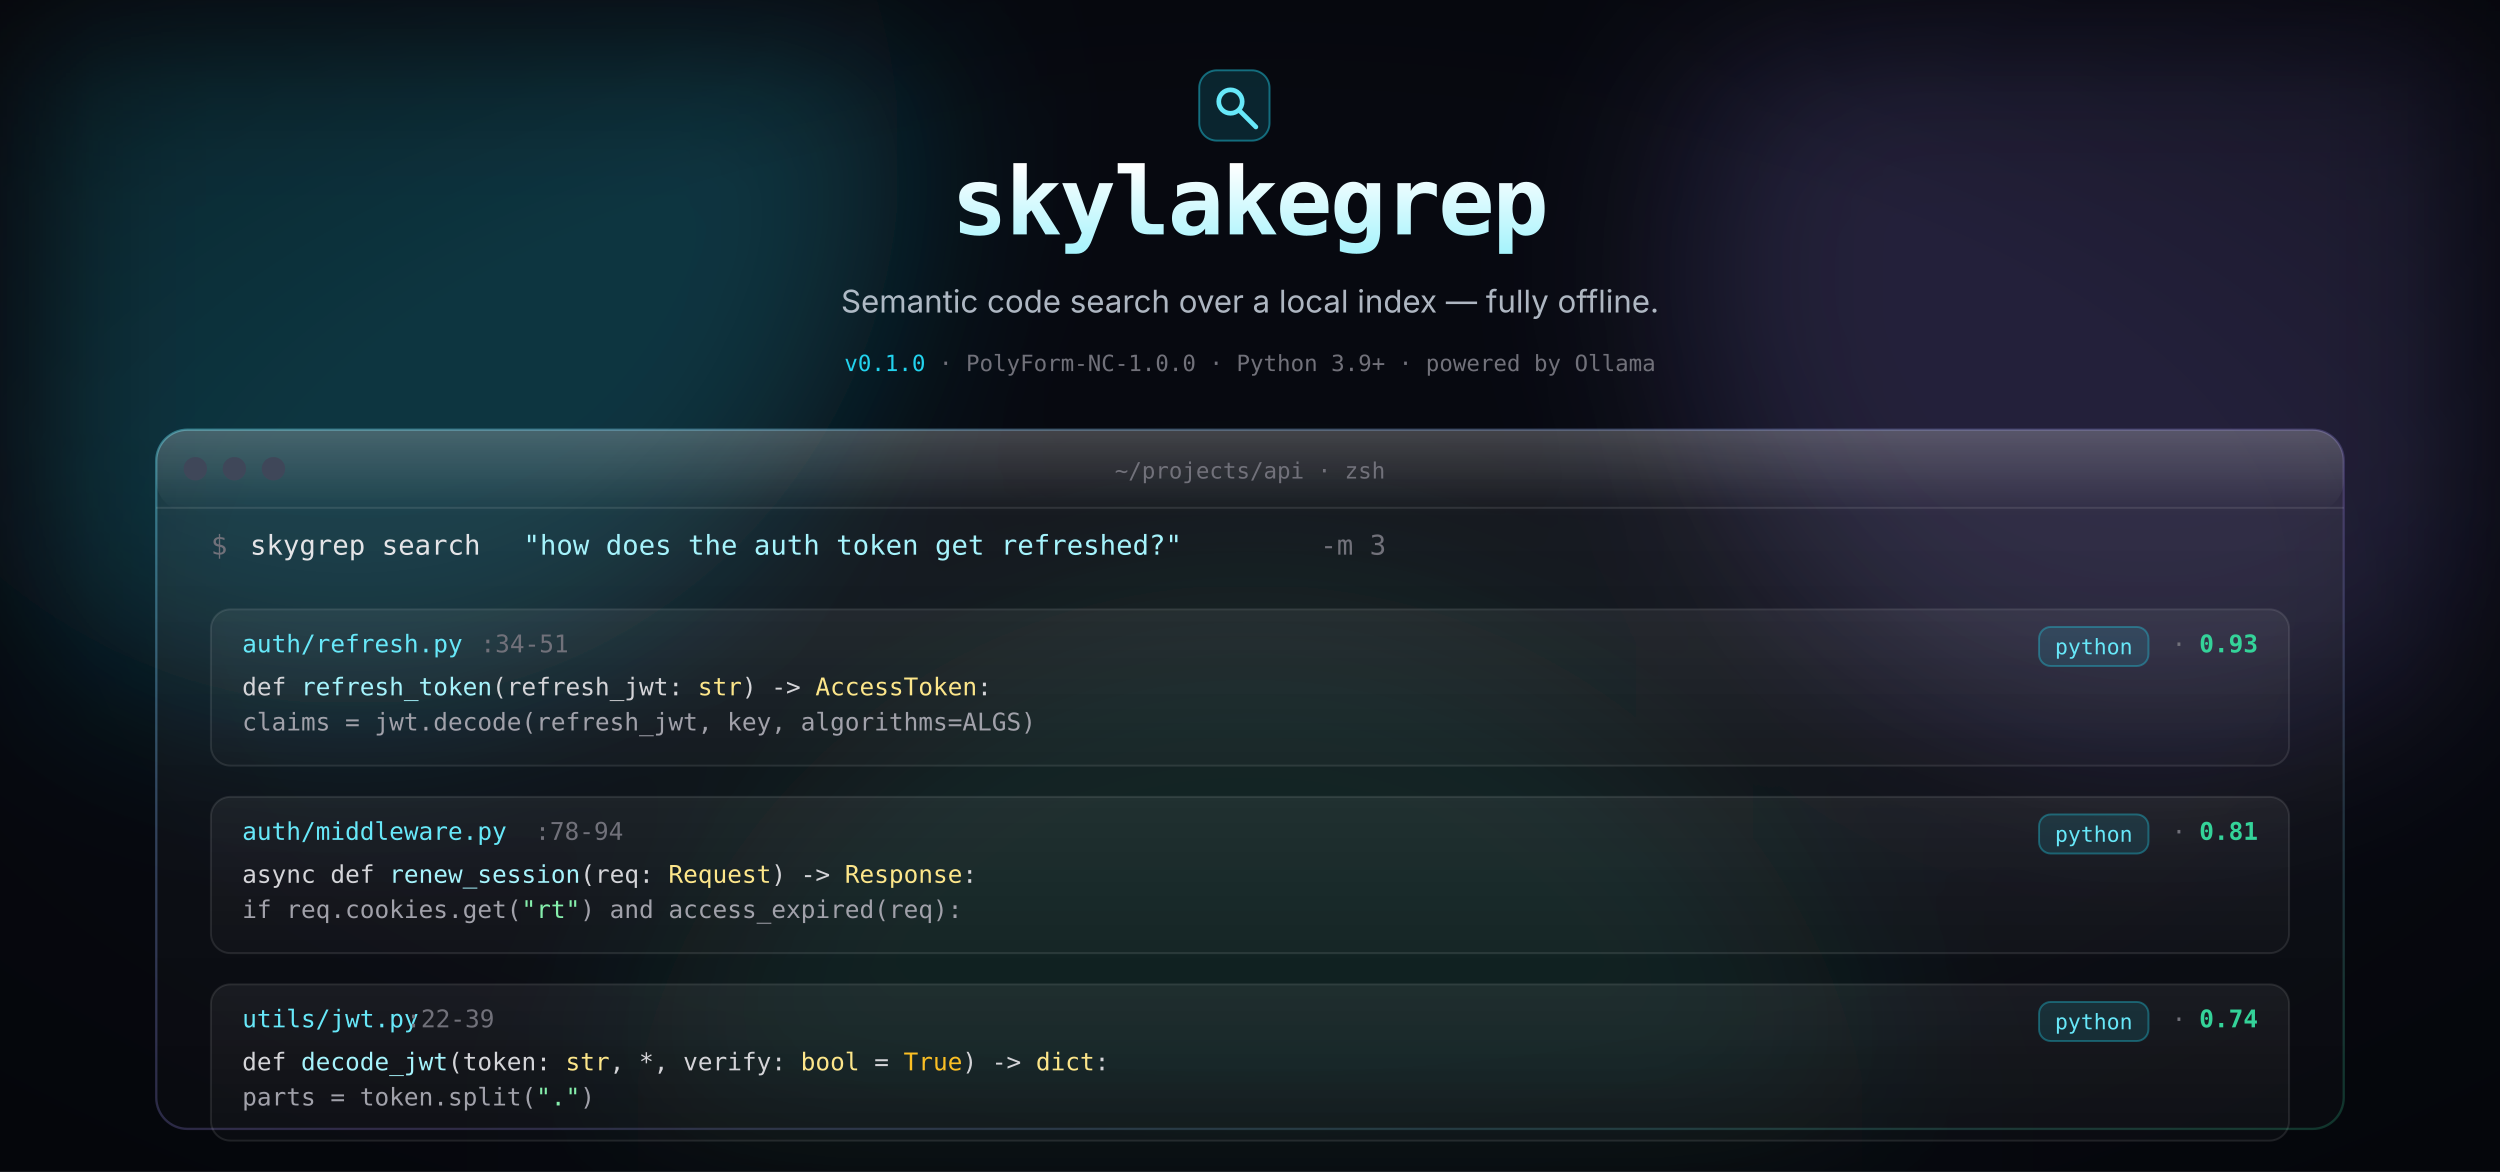
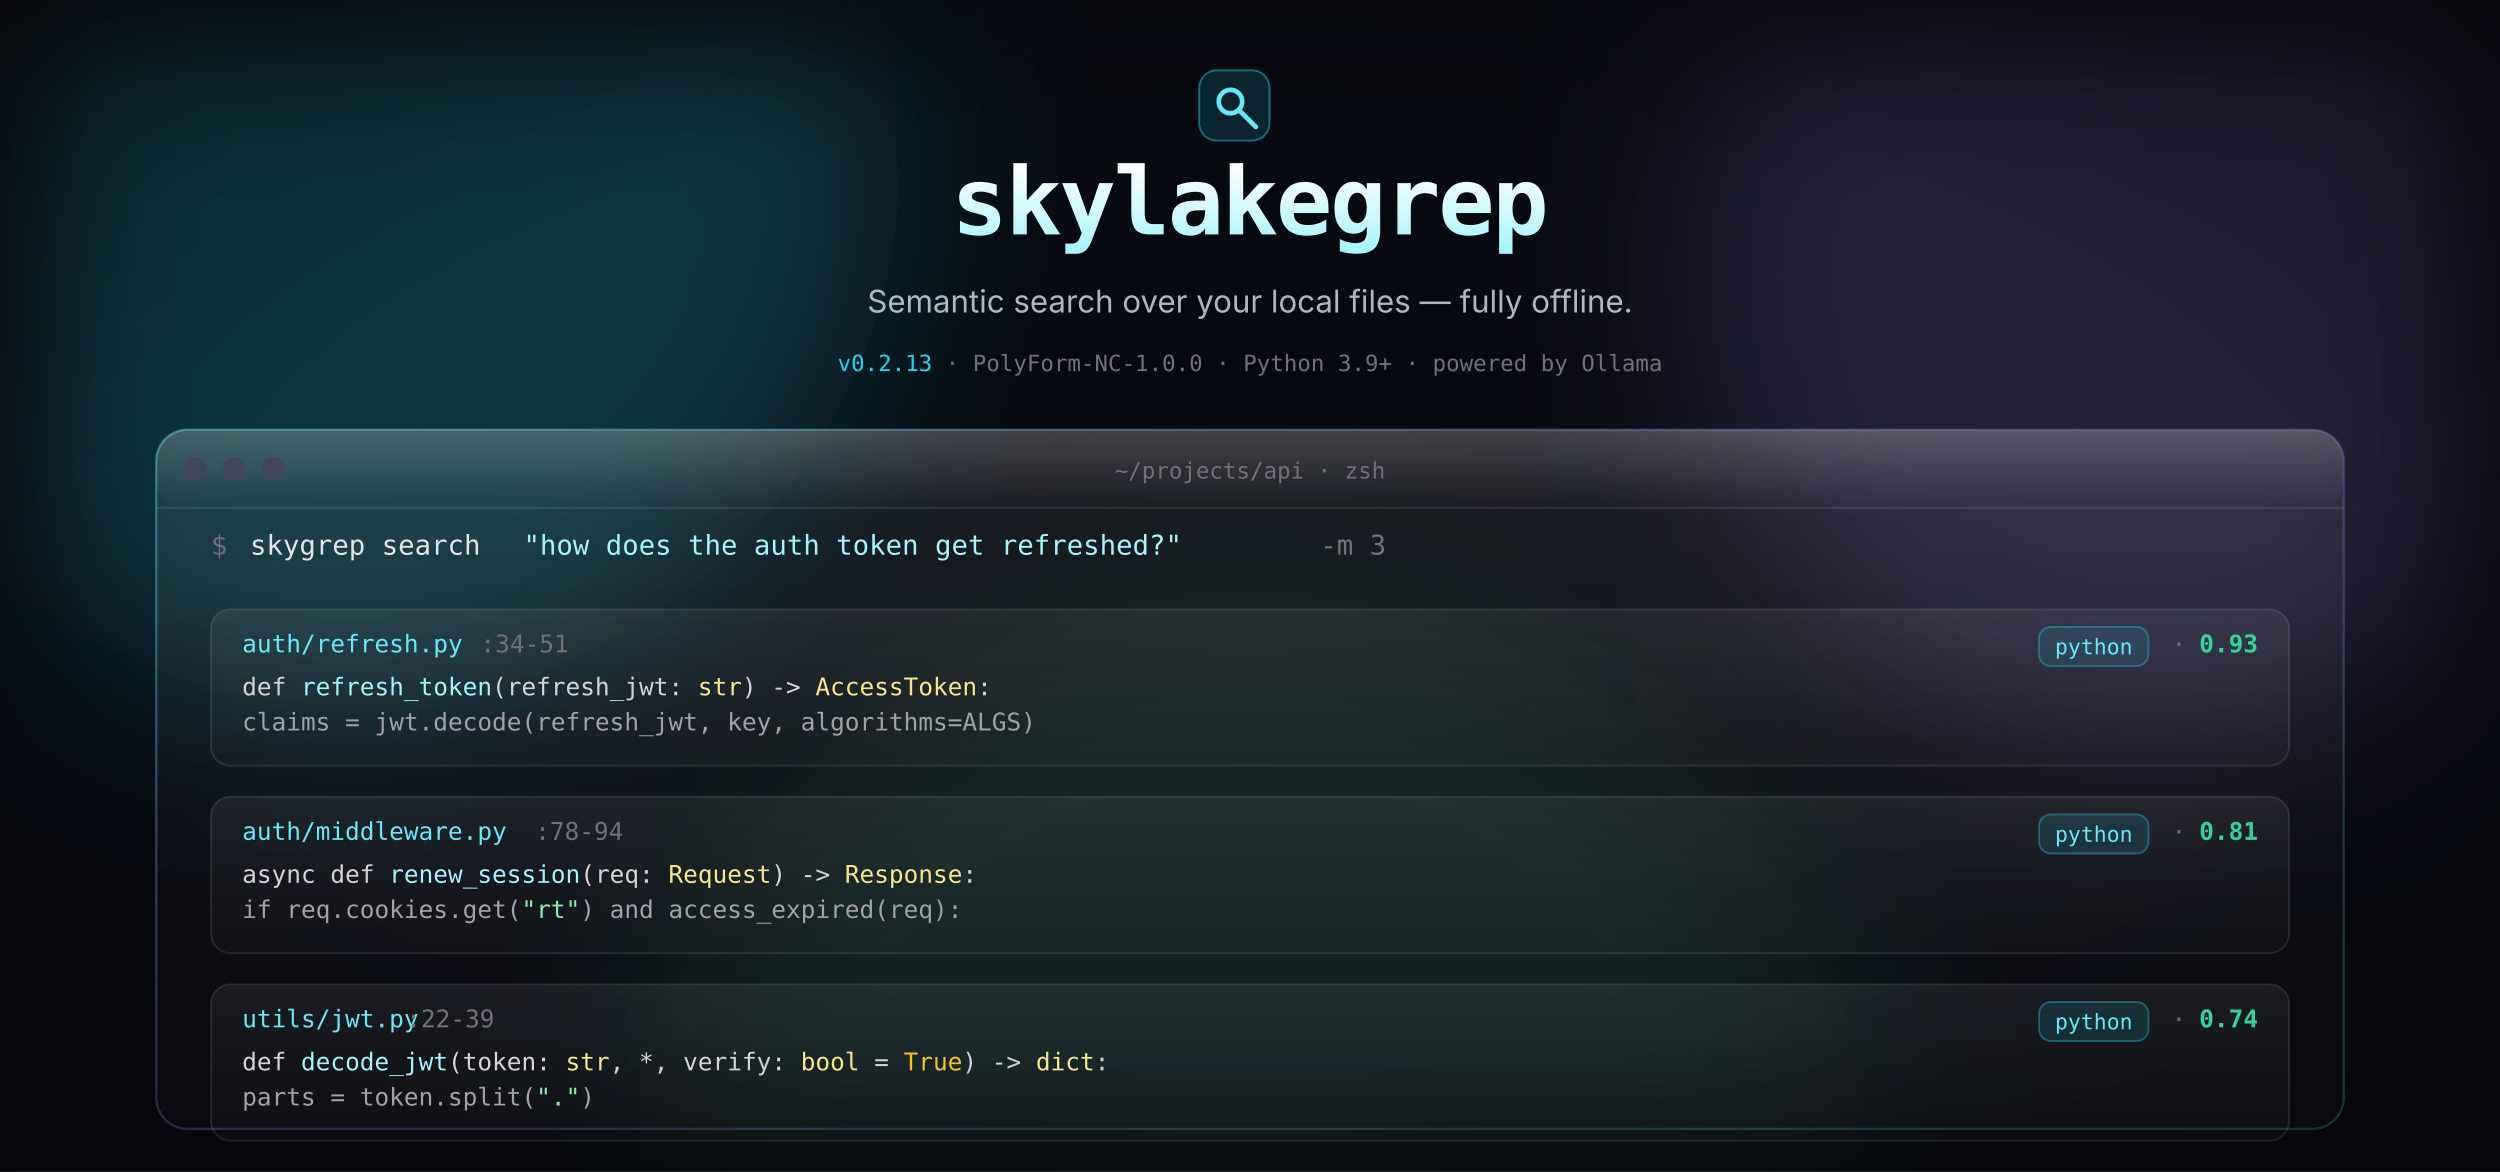
<svg xmlns="http://www.w3.org/2000/svg" viewBox="0 0 1280 600" role="img" aria-labelledby="hero-title hero-desc" font-family="Inter, ui-sans-serif, -apple-system, 'Segoe UI', Roboto, system-ui, sans-serif">
  <defs>
    <linearGradient id="glass-fill" x1="0" y1="0" x2="0" y2="1">
      <stop offset="0%" stop-color="rgba(255,255,255,0.07)" />
      <stop offset="55%" stop-color="rgba(255,255,255,0.028)" />
      <stop offset="100%" stop-color="rgba(255,255,255,0.014)" />
    </linearGradient>
    <linearGradient id="glass-stroke" x1="0" y1="0" x2="1" y2="1">
      <stop offset="0%" stop-color="rgba(103,232,249,0.40)" />
      <stop offset="55%" stop-color="rgba(167,139,250,0.22)" />
      <stop offset="100%" stop-color="rgba(52,211,153,0.22)" />
    </linearGradient>
    <linearGradient id="top-gleam" x1="0" y1="0" x2="0" y2="1">
      <stop offset="0%" stop-color="rgba(255,255,255,0.18)" />
      <stop offset="100%" stop-color="rgba(255,255,255,0)" />
    </linearGradient>
    <linearGradient id="result-glass" x1="0" y1="0" x2="0" y2="1">
      <stop offset="0%" stop-color="rgba(255,255,255,0.06)" />
      <stop offset="100%" stop-color="rgba(255,255,255,0.018)" />
    </linearGradient>
    <linearGradient id="brand-grad" x1="0" y1="0" x2="0" y2="1">
      <stop offset="0%" stop-color="#ffffff" />
      <stop offset="100%" stop-color="#a5f3fc" />
    </linearGradient>
    <filter id="orb-blur" x="-25%" y="-25%" width="150%" height="150%">
      <feGaussianBlur stdDeviation="50" />
    </filter>
  </defs>
  <rect width="1280" height="600" fill="#070910" />
  <g filter="url(#orb-blur)">
    <circle cx="180" cy="80" r="280" fill="rgba(34,211,238,0.22)" />
    <circle cx="1100" cy="140" r="240" fill="rgba(167,139,250,0.18)" />
    <circle cx="640" cy="620" r="320" fill="rgba(52,211,153,0.10)" />
  </g>
  <radialGradient id="vignette" cx="50%" cy="50%" r="80%">
    <stop offset="50%" stop-color="rgba(0,0,0,0)" />
    <stop offset="100%" stop-color="rgba(0,0,0,0.45)" />
  </radialGradient>
  <rect width="1280" height="600" fill="url(#vignette)" />
  <g transform="translate(614 36)">
    <rect width="36" height="36" rx="9" fill="rgba(34,211,238,0.14)" stroke="rgba(34,211,238,0.45)" stroke-width="1" />
    <g fill="none" stroke="#67e8f9" stroke-width="2.4" stroke-linecap="round" stroke-linejoin="round" transform="translate(2 2)">
      <circle cx="14" cy="14" r="6" />
      <line x1="19" y1="19" x2="27" y2="27" />
    </g>
  </g>
  <text x="640" y="120" text-anchor="middle" font-size="48" font-weight="700" fill="url(#brand-grad)" font-family="ui-monospace, 'JetBrains Mono', Menlo, Consolas, monospace" letter-spacing="-0.025em">skylakegrep</text>
-   <text x="640" y="160" text-anchor="middle" font-size="16" fill="#cbd5e1" opacity="0.85">Semantic code search over a local index — fully offline.</text>
+   <text x="640" y="160" text-anchor="middle" font-size="16" fill="#cbd5e1" opacity="0.85">Semantic search over your local files — fully offline.</text>
  <g font-size="11.5" font-family="ui-monospace, Menlo, Consolas, monospace" fill="#71717a" text-anchor="middle">
    <text x="640" y="190">
-       <tspan fill="#22d3ee">v0.1.0</tspan>  ·  PolyForm-NC-1.0.0  ·  Python 3.9+  ·  powered by Ollama</text>
+       <tspan fill="#22d3ee">v0.2.13</tspan>  ·  PolyForm-NC-1.0.0  ·  Python 3.9+  ·  powered by Ollama</text>
  </g>
  <g transform="translate(80 220)">
    <rect width="1120" height="358" rx="16" fill="url(#glass-fill)" stroke="url(#glass-stroke)" stroke-width="1.2" />
    <rect width="1120" height="42" rx="16" fill="url(#top-gleam)" />
    <line x1="0" y1="40" x2="1120" y2="40" stroke="rgba(255,255,255,0.10)" stroke-width="1" />
    <g transform="translate(20 20)">
      <circle cx="0" cy="0" r="6" fill="#3f4759" />
      <circle cx="20" cy="0" r="6" fill="#3f4759" />
      <circle cx="40" cy="0" r="6" fill="#3f4759" />
    </g>
    <text x="560" y="25" text-anchor="middle" font-size="11.5" fill="#71717a" font-family="ui-monospace, Menlo, Consolas, monospace">~/projects/api · zsh</text>
    <g transform="translate(28 64)" font-family="ui-monospace, Menlo, Consolas, monospace">
      <text font-size="14" fill="#71717a">$</text>
      <text x="20" font-size="14" fill="#e4e4e7">skygrep search </text>
      <text x="160" font-size="14" fill="#a5f3fc">"how does the auth token get refreshed?"</text>
      <text x="568" font-size="14" fill="#71717a"> -m 3</text>
      <g transform="translate(0 28)">
        <rect width="1064" height="80" rx="10" fill="url(#result-glass)" stroke="rgba(255,255,255,0.10)" />
        <text x="16" y="22" font-size="12.5" fill="#67e8f9">auth/refresh.py</text>
        <text x="138" y="22" font-size="12.5" fill="#71717a">:34-51</text>
        <rect x="936" y="9" width="56" height="20" rx="6" fill="rgba(34,211,238,0.12)" stroke="rgba(34,211,238,0.35)" />
        <text x="964" y="23" text-anchor="middle" font-size="11" fill="#67e8f9">python</text>
        <text x="1004" y="22" font-size="12" fill="#71717a">·</text>
        <text x="1018" y="22" font-size="12.5" fill="#34d399" font-weight="700">0.93</text>
        <text x="16" y="44" font-size="12.5" fill="#d4d4d8">def <tspan fill="#a5f3fc">refresh_token</tspan>(refresh_jwt: <tspan fill="#fde68a">str</tspan>) -&gt; <tspan fill="#fde68a">AccessToken</tspan>:</text>
        <text x="16" y="62" font-size="12.5" fill="#a1a1aa">    claims = jwt.decode(refresh_jwt, key, algorithms=ALGS)</text>
      </g>
      <g transform="translate(0 124)">
        <rect width="1064" height="80" rx="10" fill="url(#result-glass)" stroke="rgba(255,255,255,0.10)" />
        <text x="16" y="22" font-size="12.5" fill="#67e8f9">auth/middleware.py</text>
        <text x="166" y="22" font-size="12.5" fill="#71717a">:78-94</text>
        <rect x="936" y="9" width="56" height="20" rx="6" fill="rgba(34,211,238,0.12)" stroke="rgba(34,211,238,0.35)" />
        <text x="964" y="23" text-anchor="middle" font-size="11" fill="#67e8f9">python</text>
        <text x="1004" y="22" font-size="12" fill="#71717a">·</text>
        <text x="1018" y="22" font-size="12.5" fill="#34d399" font-weight="700">0.81</text>
        <text x="16" y="44" font-size="12.5" fill="#d4d4d8">async def <tspan fill="#a5f3fc">renew_session</tspan>(req: <tspan fill="#fde68a">Request</tspan>) -&gt; <tspan fill="#fde68a">Response</tspan>:</text>
        <text x="16" y="62" font-size="12.5" fill="#a1a1aa">    if req.cookies.get(<tspan fill="#86efac">"rt"</tspan>) and access_expired(req):</text>
      </g>
      <g transform="translate(0 220)">
        <rect width="1064" height="80" rx="10" fill="url(#result-glass)" stroke="rgba(255,255,255,0.10)" />
        <text x="16" y="22" font-size="12.5" fill="#67e8f9">utils/jwt.py</text>
        <text x="100" y="22" font-size="12.5" fill="#71717a">:22-39</text>
        <rect x="936" y="9" width="56" height="20" rx="6" fill="rgba(34,211,238,0.12)" stroke="rgba(34,211,238,0.35)" />
        <text x="964" y="23" text-anchor="middle" font-size="11" fill="#67e8f9">python</text>
        <text x="1004" y="22" font-size="12" fill="#71717a">·</text>
        <text x="1018" y="22" font-size="12.5" fill="#34d399" font-weight="700">0.74</text>
        <text x="16" y="44" font-size="12.5" fill="#d4d4d8">def <tspan fill="#a5f3fc">decode_jwt</tspan>(token: <tspan fill="#fde68a">str</tspan>, *, verify: <tspan fill="#fde68a">bool</tspan> = <tspan fill="#fbbf24">True</tspan>) -&gt; <tspan fill="#fde68a">dict</tspan>:</text>
        <text x="16" y="62" font-size="12.5" fill="#a1a1aa">    parts = token.split(<tspan fill="#86efac">"."</tspan>)</text>
      </g>
    </g>
  </g>
</svg>
